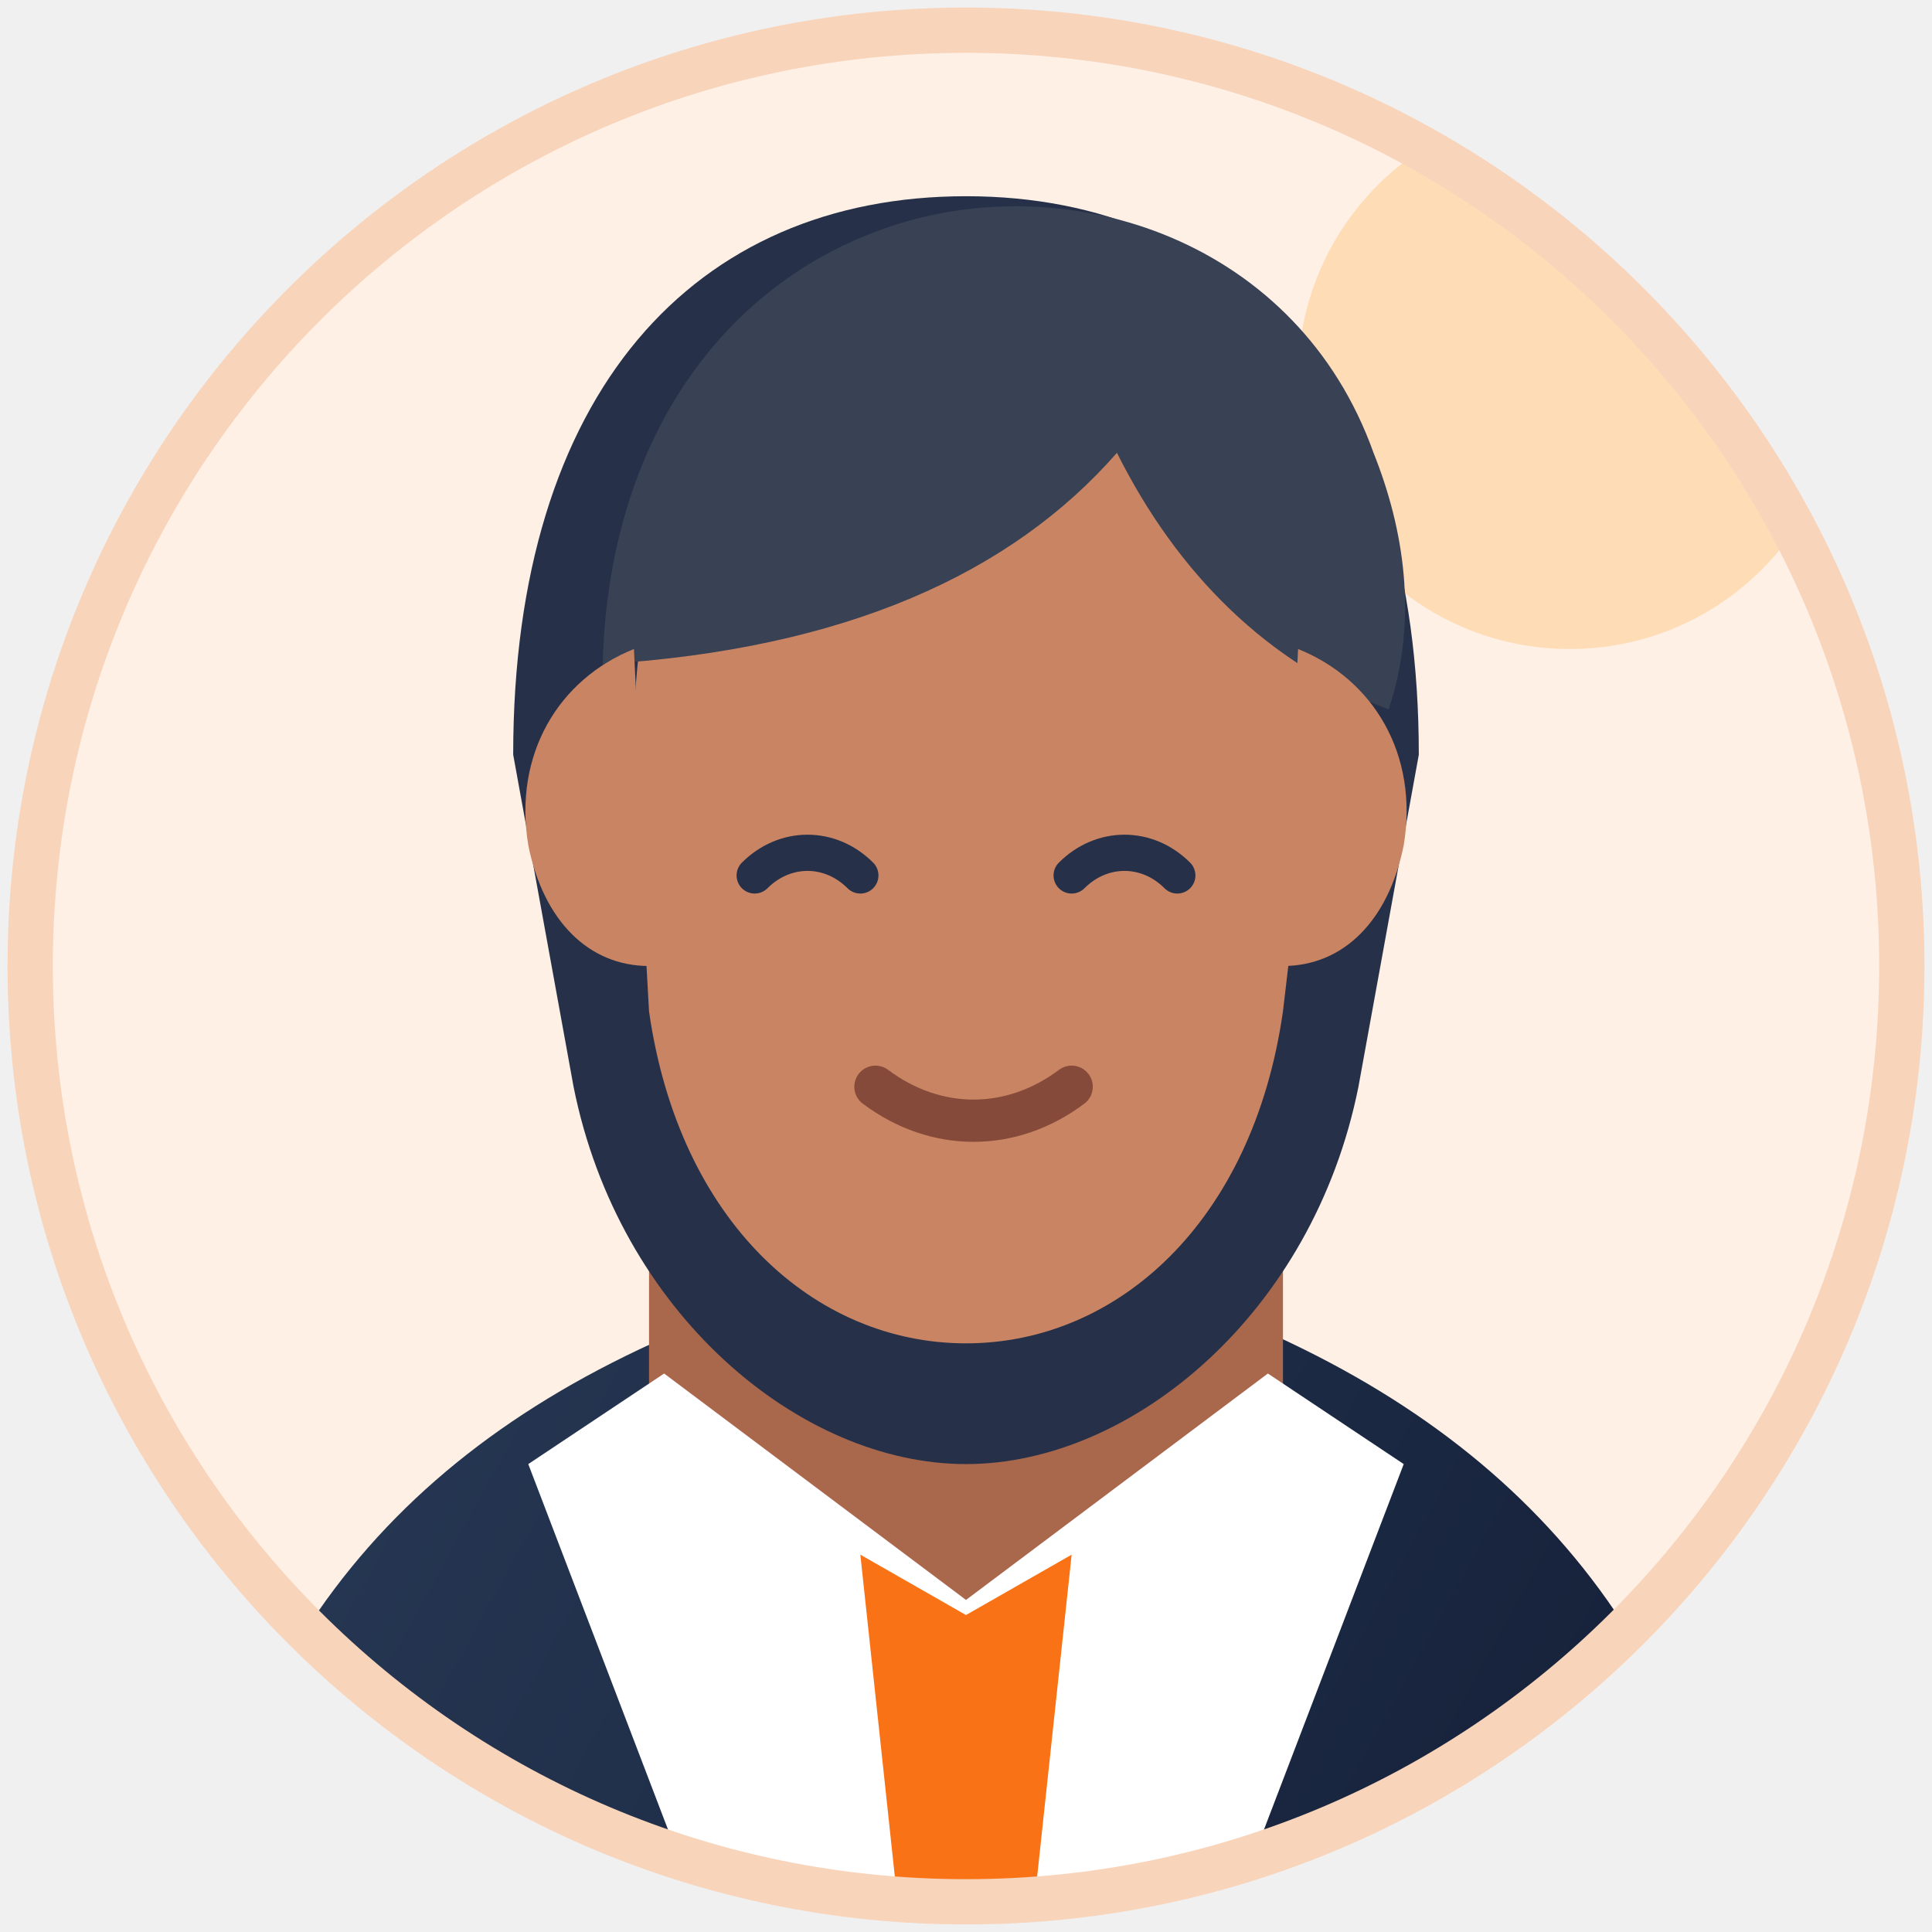
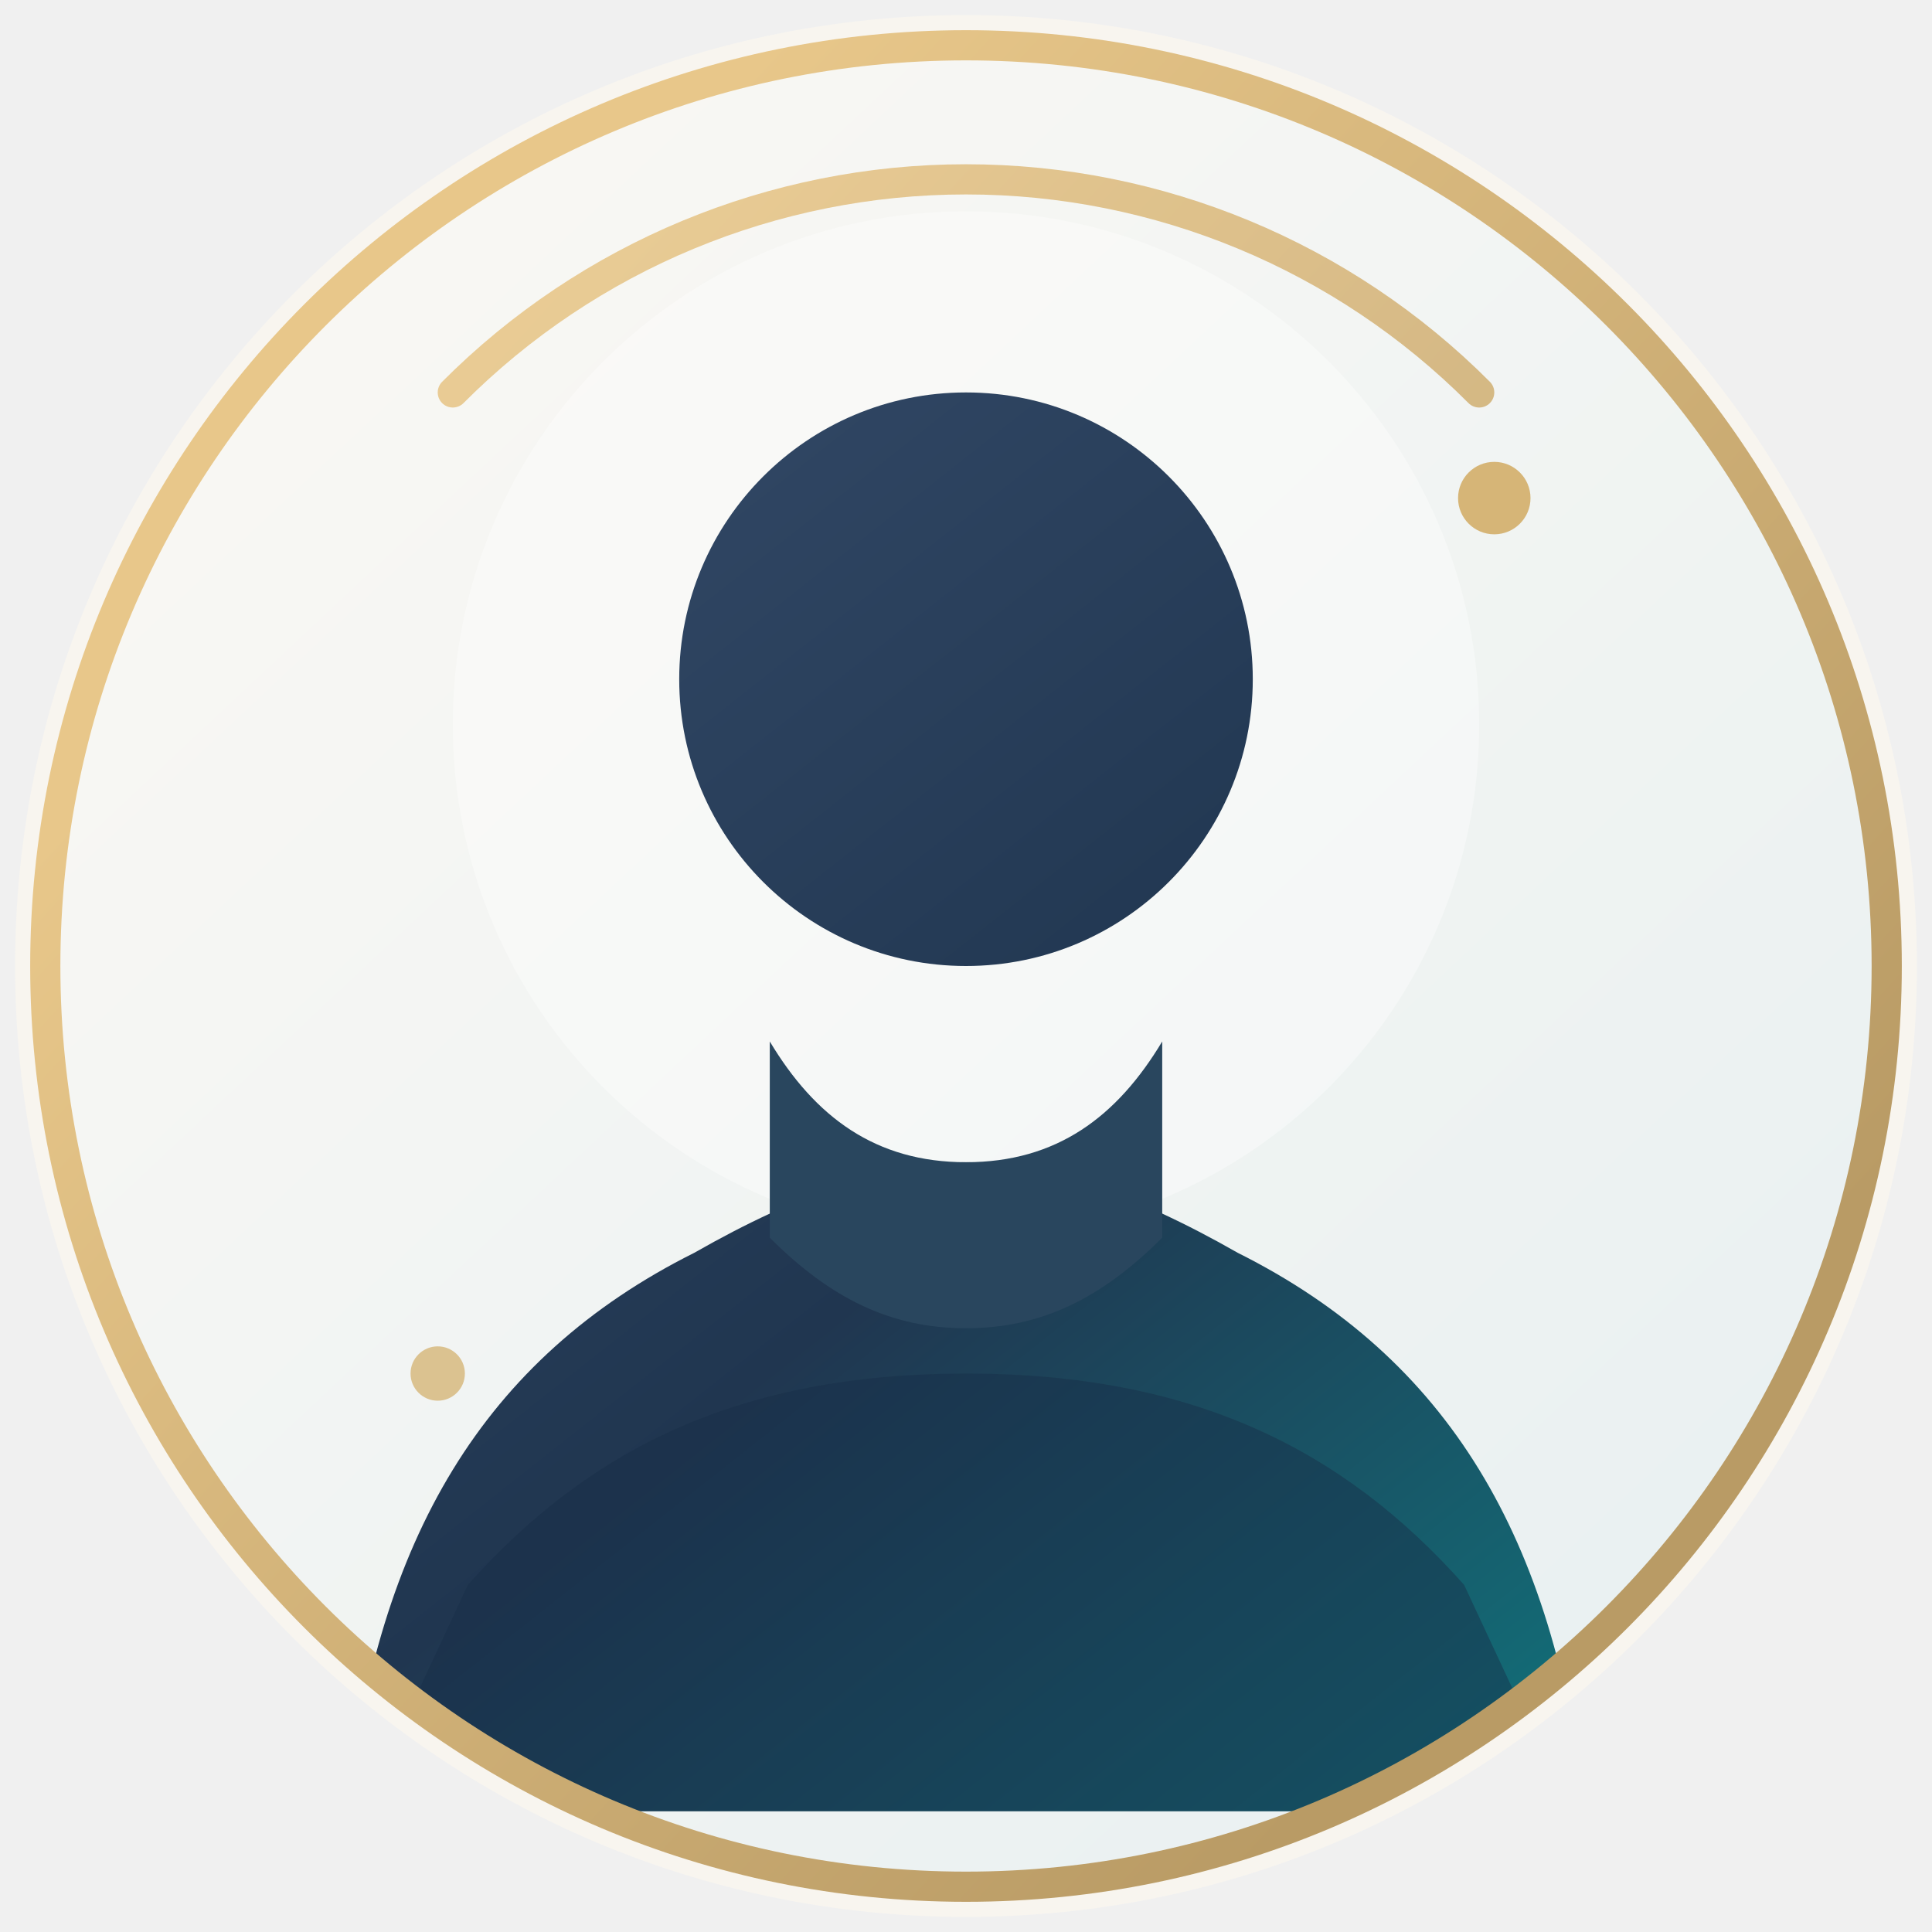
<svg xmlns="http://www.w3.org/2000/svg" width="128" height="128" viewBox="0 0 128 128" fill="none">
  <defs>
-     <clipPath id="c">
-       <circle cx="64" cy="64" r="62" />
+     <clipPath id="qe-avatar-clip">
+       <circle cx="64" cy="64" r="61" />
    </clipPath>
-     <linearGradient id="j" x1="25" y1="91" x2="105" y2="135" gradientUnits="userSpaceOnUse">
-       <stop stop-color="#263753" />
-       <stop offset="1" stop-color="#152038" />
+     <linearGradient id="qe-avatar-backdrop" x1="13" y1="10" x2="116" y2="120" gradientUnits="userSpaceOnUse">
+       <stop stop-color="#FAF8F3" />
+       <stop offset="1" stop-color="#E8F0F2" />
+     </linearGradient>
+     <linearGradient id="qe-avatar-silhouette" x1="30" y1="27" x2="101" y2="117" gradientUnits="userSpaceOnUse">
+       <stop stop-color="#344A68" />
+       <stop offset=".55" stop-color="#203650" />
+       <stop offset="1" stop-color="#126E78" />
+     </linearGradient>
+     <linearGradient id="qe-avatar-highlight" x1="26" y1="30" x2="104" y2="101" gradientUnits="userSpaceOnUse">
+       <stop stop-color="#E8C78A" />
+       <stop offset="1" stop-color="#B99B65" />
    </linearGradient>
  </defs>
-   <g clip-path="url(#c)">
-     <circle cx="64" cy="64" r="64" fill="#FFF0E5" />
-     <circle cx="104" cy="25" r="18" fill="#FED7AA" opacity=".8" />
-     <path d="M12 132c3-23 15-37 36-45l16-5 17 5c20 8 32 22 35 45H12Z" fill="url(#j)" />
-     <path d="M43 81h42v23c-7 9-14 13-21 13s-14-4-21-13V81Z" fill="#A9684C" />
-     <path d="M34 50c0-24 12-37 30-37s30 13 30 37l-4 22c-3 15-15 25-26 25S41 87 38 72l-4-22Z" fill="#263149" />
-     <path d="M42 49c0-17 8-28 22-28 15 0 23 12 23 29l-2 17c-2 14-11 22-21 22S45 81 43 67l-1-18Z" fill="#C98563" />
-     <path d="M40 48c-1-17 7-29 19-33 12-4 27 1 32 15 2 5 3 11 1 17-8-3-14-9-18-17-7 8-18 13-34 14v4Z" fill="#394155" />
-     <path d="M42 43c-5 2-8 7-7 13 1 5 4 8 8 8l-1-21ZM86 43c5 2 8 7 7 13-1 5-4 8-8 8l1-21Z" fill="#C98563" />
-     <path d="M50 58c2-2 5-2 7 0M71 58c2-2 5-2 7 0" stroke="#263149" stroke-width="2.4" stroke-linecap="round" />
-     <path d="M58 72c4 3 9 3 13 0" stroke="#864A3A" stroke-width="2.8" stroke-linecap="round" />
-     <path d="m44 91 20 15 20-15 9 6-13 34H48L35 97l9-6Z" fill="#fff" />
-     <path d="m57 103 7 4 7-4-3 28h-8l-3-28Z" fill="#F97316" />
+   <circle cx="64" cy="64" r="63" fill="#F8F5EF" />
+   <circle cx="64" cy="64" r="60.5" fill="url(#qe-avatar-backdrop)" />
+   <g clip-path="url(#qe-avatar-clip)">
+     <circle cx="64" cy="48" r="34" fill="#FFFFFF" opacity=".36" />
+     <circle cx="64" cy="45" r="19" fill="url(#qe-avatar-silhouette)" />
+     <path d="M23 120c2-18 9-30 23-37 7-4 13-6 18-6s11 2 18 6c14 7 21 19 23 37H23Z" fill="url(#qe-avatar-silhouette)" />
+     <path d="M51 69c3 5 7 8 13 8s10-3 13-8v13c-4 4-8 6-13 6s-9-2-13-6V69Z" fill="#29465E" />
+     <path d="M31 105c8-9 18-14 33-14s25 5 33 14l7 15H24l7-15Z" fill="#172D46" opacity=".45" />
+     <path d="M30 26a48 48 0 0 1 68 0" stroke="url(#qe-avatar-highlight)" stroke-width="2" stroke-linecap="round" opacity=".9" />
+     <circle cx="99" cy="33" r="2.4" fill="#D6B577" />
+     <circle cx="29" cy="91" r="1.8" fill="#D6B577" opacity=".8" />
  </g>
-   <circle cx="64" cy="64" r="62" stroke="#F8D4BB" stroke-width="3" />
+   <circle cx="64" cy="64" r="61" stroke="url(#qe-avatar-highlight)" stroke-width="2" />
</svg>
